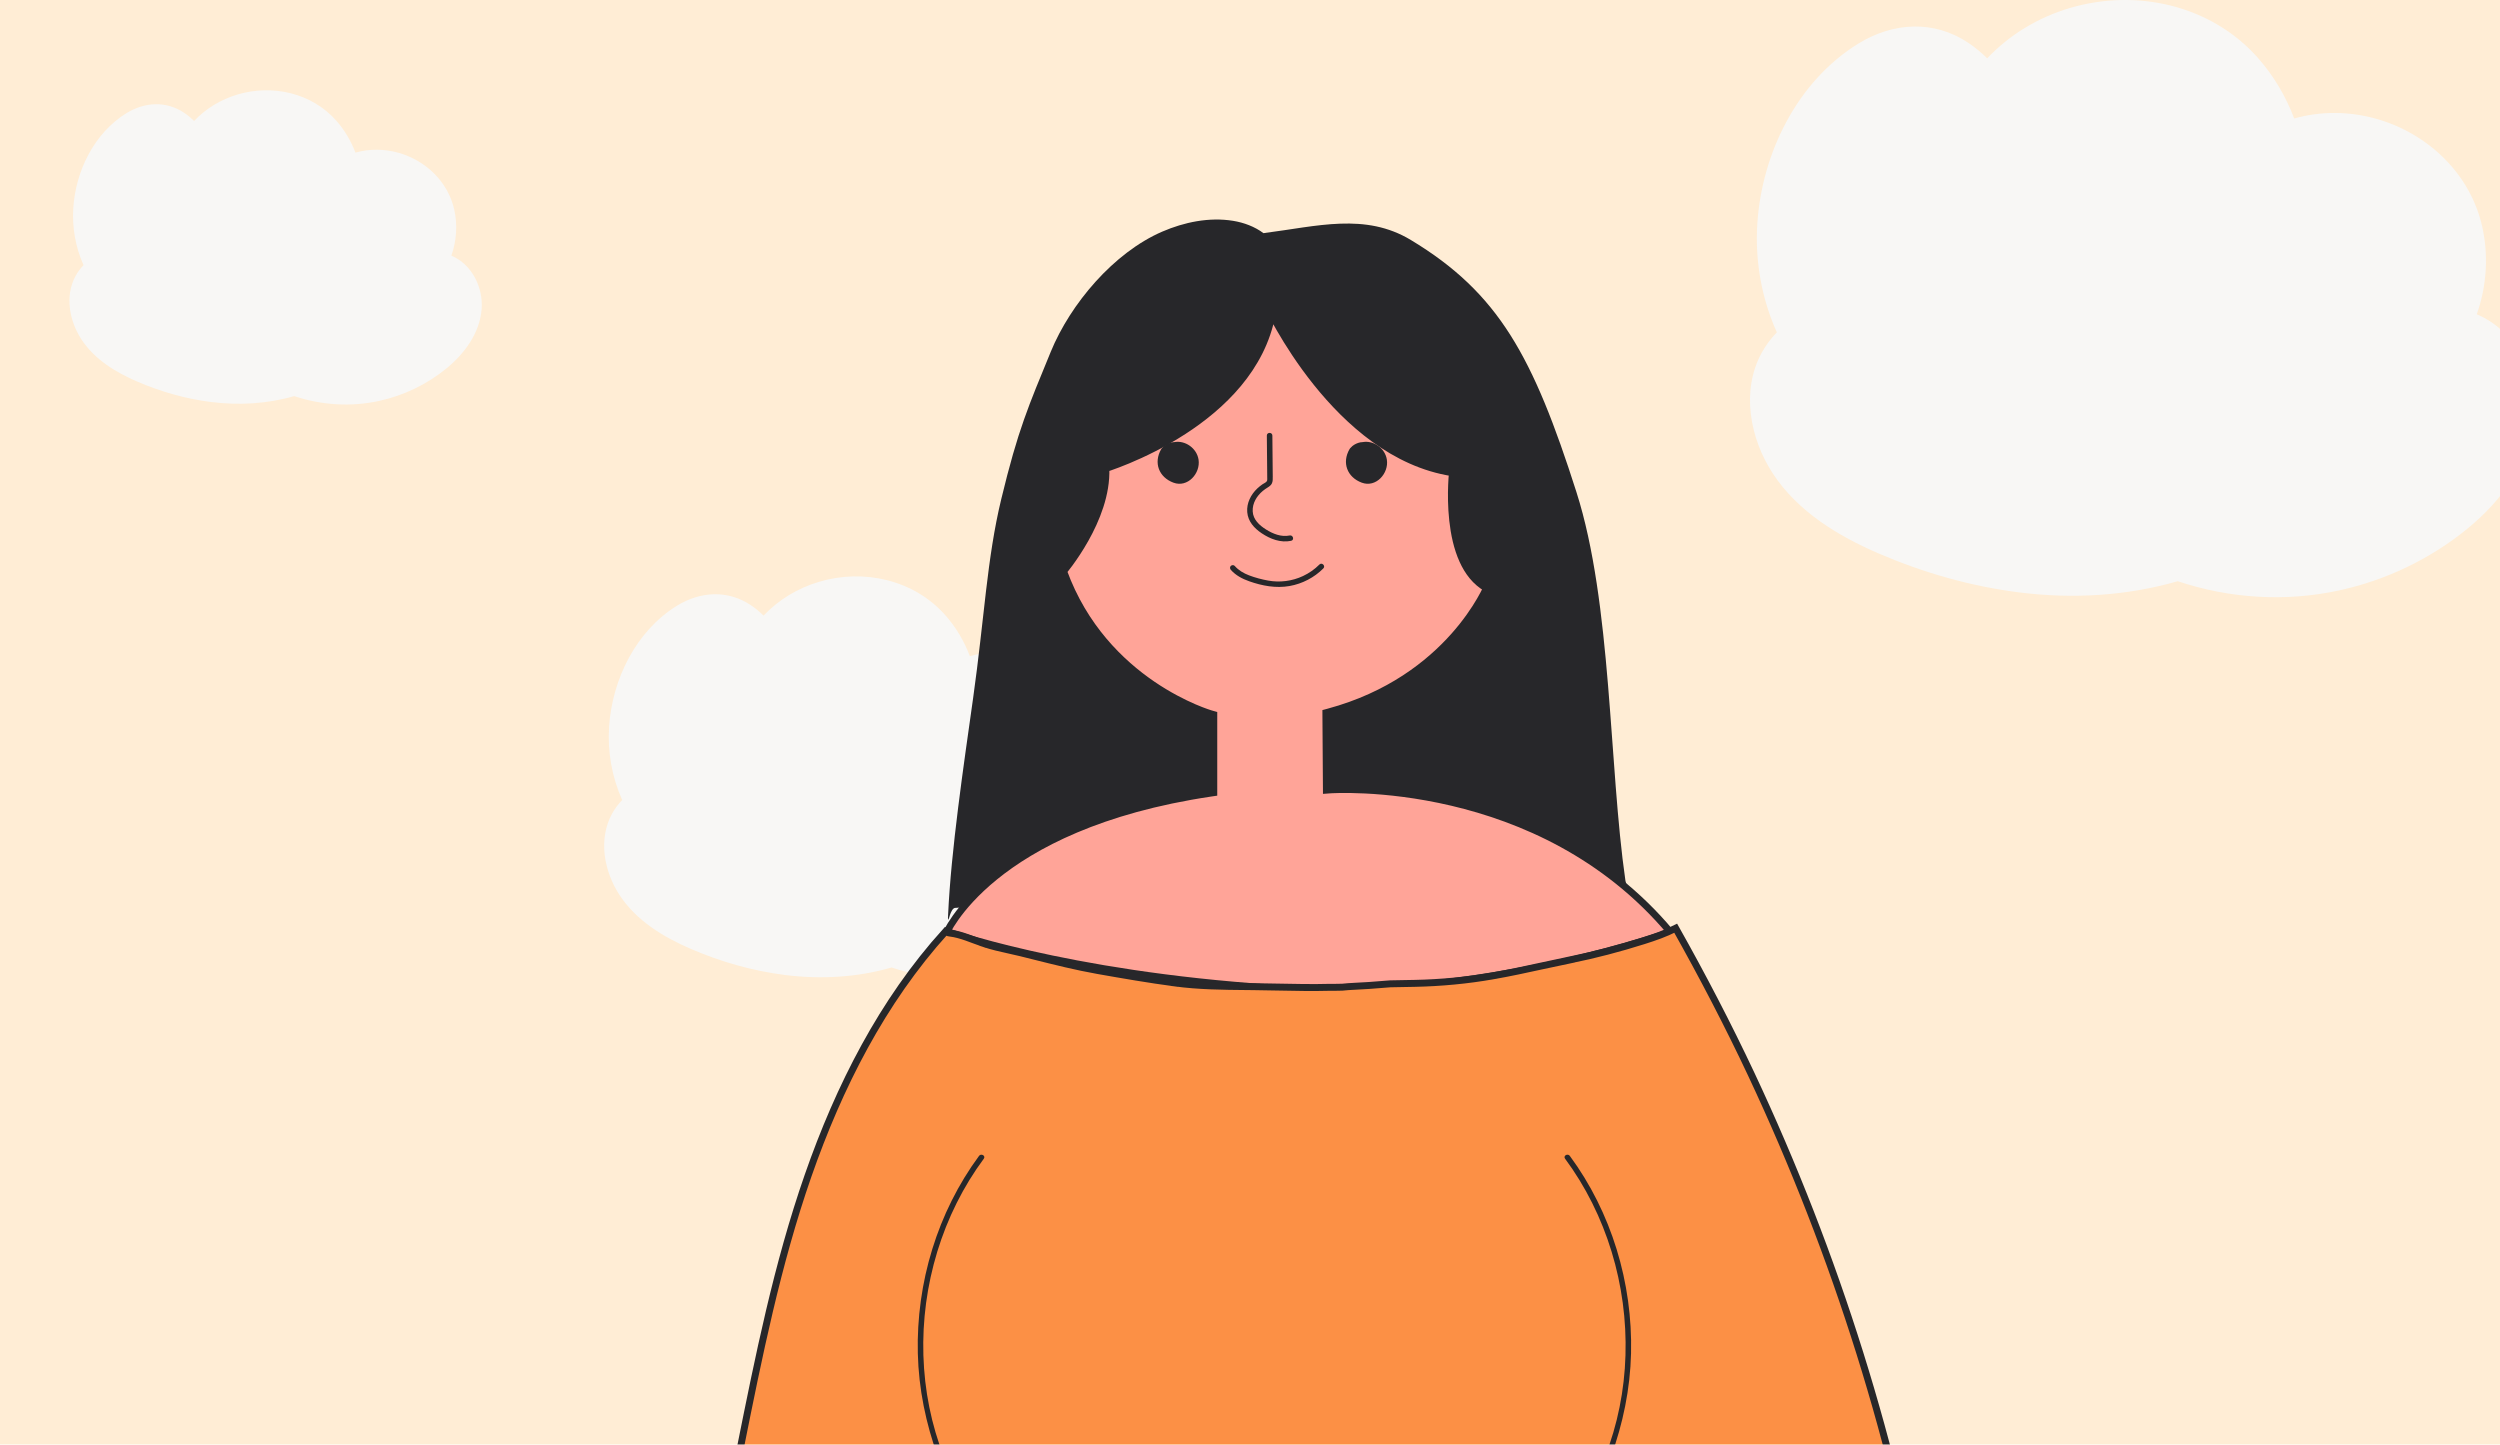
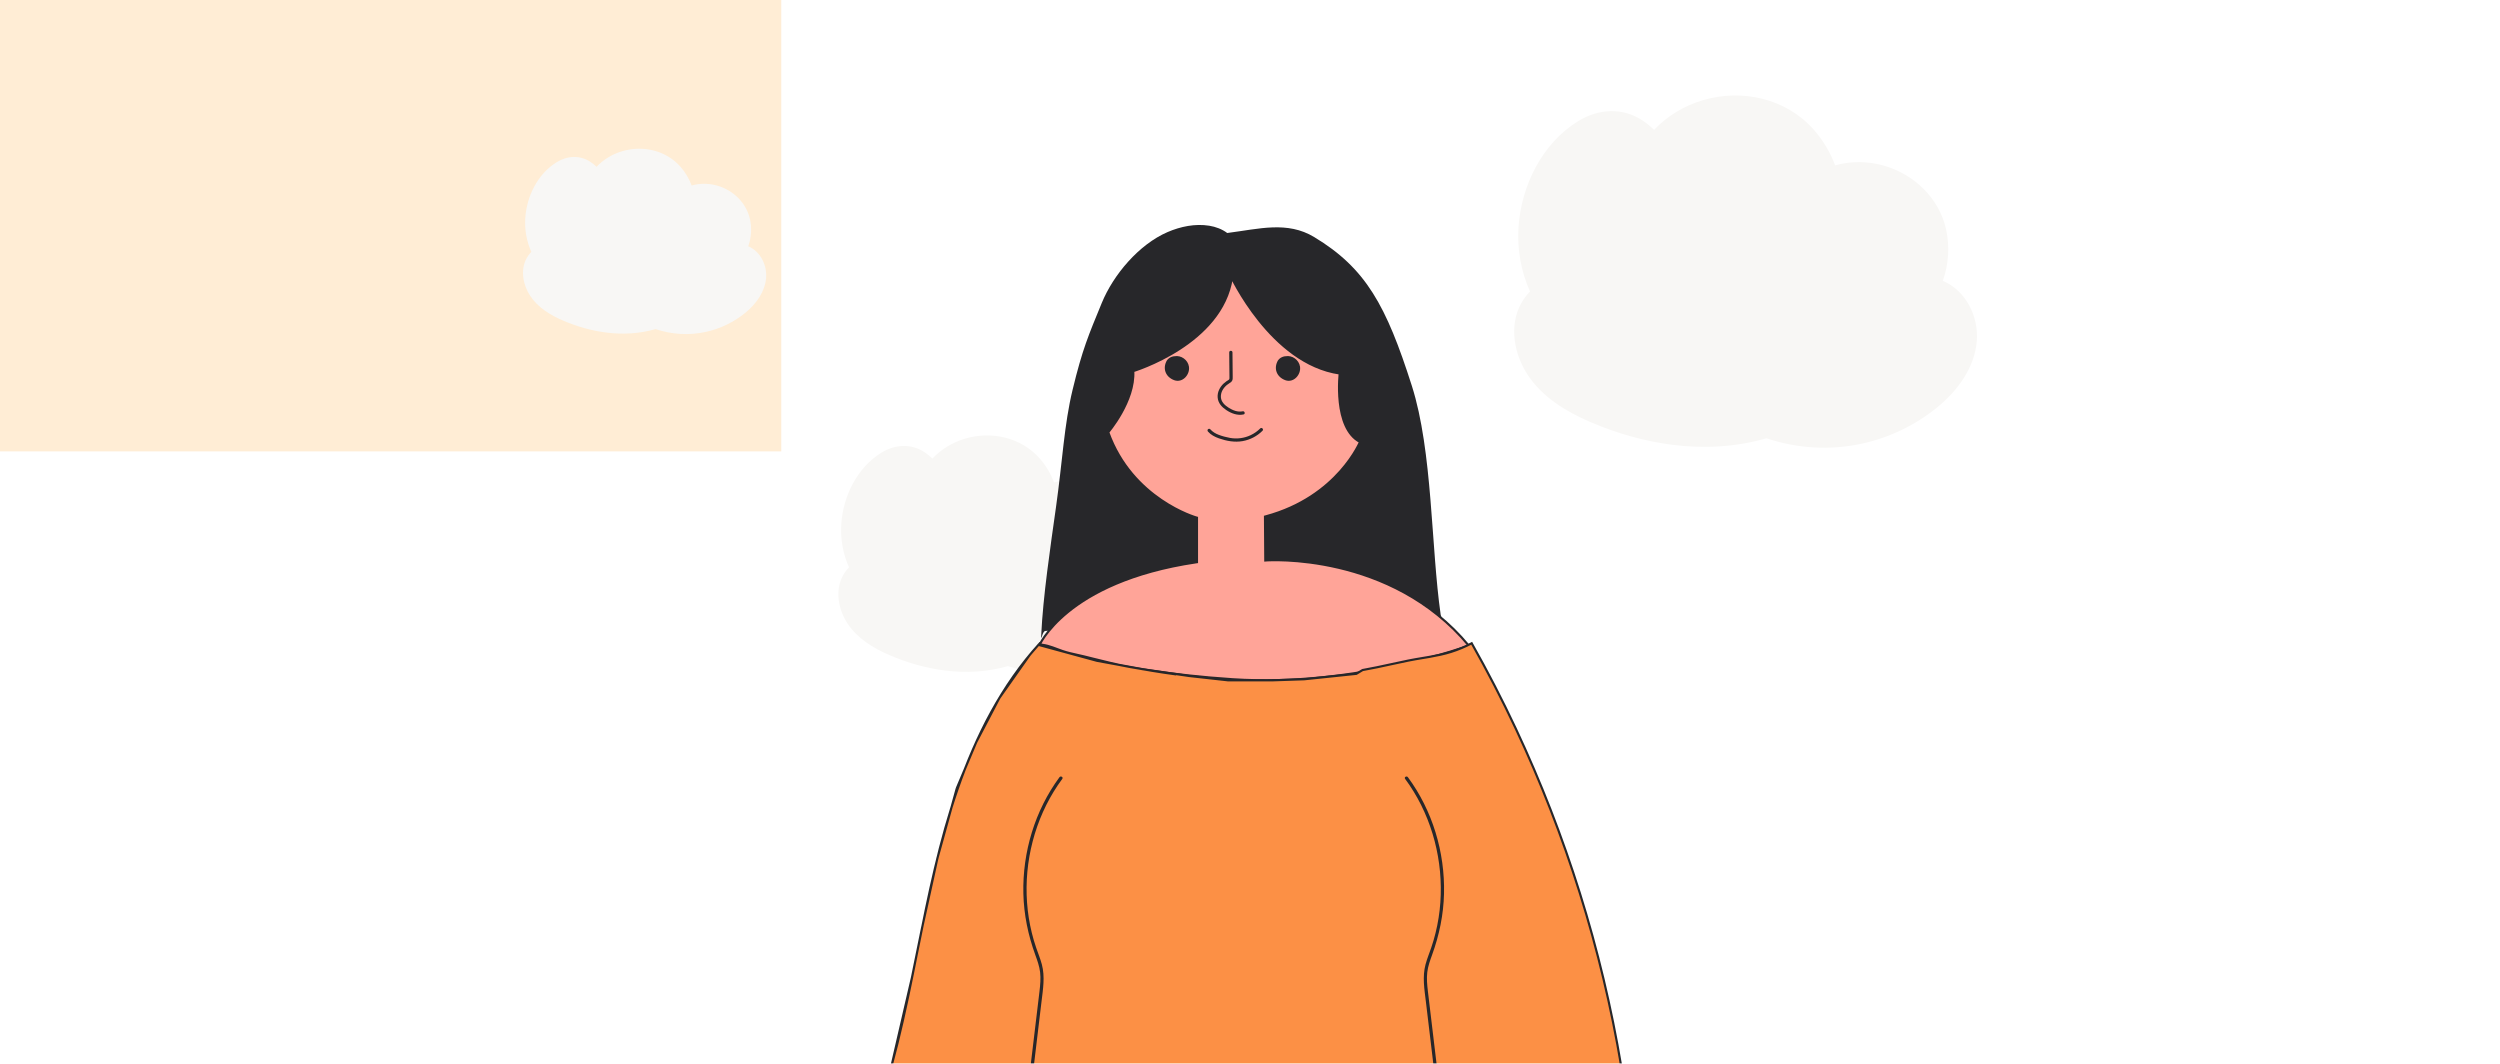
- <svg xmlns="http://www.w3.org/2000/svg" width="360" height="208" viewBox="0 0 360 208" fill="none">
+ <svg xmlns="http://www.w3.org/2000/svg" width="1152" height="490" viewBox="0 0 1152 490" fill="none">
  <rect width="360" height="208" fill="#FFEDD5" />
-   <mask id="mask0_18_74" style="mask-type:alpha" maskUnits="userSpaceOnUse" x="0" y="0" width="360" height="208">
-     <path d="M0 20C0 8.954 8.954 0 20 0H340C351.046 0 360 8.954 360 20V208H0V20Z" fill="#FFEDD5" />
+   <mask id="mask0_427_2" style="mask-type:alpha" maskUnits="userSpaceOnUse" x="0" y="0" width="1152" height="490">
+     <path d="M0 8C0 3.582 3.582 0 8 0H1144C1148.42 0 1152 3.582 1152 8V482C1152 486.418 1148.42 490 1144 490H8C3.582 490 0 486.418 0 482V8Z" fill="#FFEDD5" />
  </mask>
-   <g mask="url(#mask0_18_74)">
-     <path d="M157.322 113.451C158.282 110.75 158.483 107.771 157.852 104.958C156.705 99.855 152.638 95.964 147.673 94.533C145.07 93.781 142.264 93.735 139.658 94.481C138.845 92.322 137.649 90.305 136.122 88.583C131.598 83.479 124.368 81.862 117.926 83.784C114.87 84.695 112.124 86.357 109.951 88.65C109.403 88.107 108.805 87.607 108.145 87.162C104.805 84.912 100.848 85.151 97.488 87.221C91.576 90.864 88.16 97.836 87.71 104.623C87.47 108.25 88.111 111.892 89.597 115.202C89.024 115.792 88.528 116.458 88.133 117.178C86.109 120.872 86.996 125.503 89.219 128.894C91.627 132.568 95.513 134.932 99.469 136.637C103.8 138.504 108.35 139.805 113.033 140.398C118.165 141.048 123.413 140.757 128.392 139.317C133.382 140.989 138.792 141.349 144.04 140.202C148.567 139.214 152.857 137.147 156.44 134.21C159.733 131.51 162.528 127.751 162.897 123.388C163.237 119.341 161.124 115.051 157.322 113.451Z" fill="#F8F7F5" />
-     <path d="M64.995 36.814C65.746 34.701 65.904 32.372 65.409 30.173C64.512 26.182 61.331 23.138 57.45 22.019C55.413 21.432 53.219 21.396 51.18 21.979C50.545 20.291 49.61 18.713 48.415 17.365C44.878 13.375 39.225 12.11 34.186 13.613C31.796 14.327 29.65 15.626 27.949 17.418C27.521 16.993 27.053 16.603 26.536 16.255C23.924 14.494 20.83 14.681 18.203 16.299C13.58 19.148 10.908 24.6 10.557 29.908C10.368 32.744 10.87 35.592 12.031 38.181C11.584 38.642 11.196 39.164 10.887 39.727C9.304 42.616 9.996 46.237 11.736 48.889C13.619 51.762 16.657 53.61 19.75 54.943C23.137 56.403 26.695 57.421 30.356 57.885C34.369 58.392 38.475 58.165 42.366 57.039C46.269 58.346 50.5 58.628 54.602 57.731C58.142 56.958 61.497 55.343 64.3 53.046C66.876 50.934 69.061 47.993 69.349 44.583C69.62 41.419 67.968 38.066 64.995 36.814Z" fill="#F8F7F5" />
-     <path d="M356.652 45.258C358.08 41.243 358.38 36.818 357.44 32.636C355.733 25.053 349.68 19.27 342.293 17.139C338.418 16.022 334.245 15.957 330.365 17.064C329.158 13.854 327.376 10.86 325.102 8.296C318.369 0.713 307.613 -1.692 298.024 1.165C293.476 2.52 289.39 4.988 286.157 8.397C285.341 7.592 284.45 6.847 283.468 6.187C278.498 2.841 272.611 3.197 267.61 6.273C258.812 11.689 253.727 22.049 253.059 32.135C252.702 37.525 253.654 42.938 255.865 47.857C255.014 48.735 254.275 49.723 253.687 50.795C250.674 56.285 251.994 63.166 255.302 68.207C258.887 73.667 264.67 77.179 270.555 79.712C277.002 82.486 283.77 84.42 290.74 85.303C298.378 86.267 306.189 85.834 313.595 83.694C321.02 86.181 329.073 86.715 336.882 85.01C343.62 83.542 350.004 80.471 355.337 76.106C360.239 72.096 364.396 66.507 364.947 60.022C365.453 54.01 362.31 47.637 356.652 45.258Z" fill="#F8F7F5" />
-     <path d="M234.054 126.766C231.675 110.249 232.111 86.848 227.011 70.874C220.774 51.337 215.833 42.196 203.161 34.558C196.588 30.597 189.696 32.583 182.018 33.563C181.992 33.566 181.967 33.571 181.941 33.577C180.684 32.632 179.112 32.049 177.561 31.798C174.121 31.242 170.524 31.988 167.359 33.357C160.365 36.38 154.136 43.761 151.307 50.662C148.101 58.479 146.601 61.841 144.179 71.88C142.115 80.438 141.747 89.014 140.133 100.501C138.753 110.316 136.95 122.436 136.526 131.746C136.513 132.021 136.474 132.238 136.572 132.421C136.522 132.935 136.87 130.778 137.531 130.737C149.832 129.961 162.132 129.186 174.433 128.41C186.735 127.635 199.035 126.858 211.336 126.083C218.305 125.644 227.116 128.844 234.085 128.405C234.759 128.362 234.145 127.402 234.054 126.766Z" fill="#27272A" />
-     <path d="M174.358 114.206L174.784 114.143V113.712V103.285V102.907L174.421 102.804L174.42 102.804L174.42 102.804L174.419 102.803L174.412 102.801L174.382 102.792C174.354 102.784 174.311 102.771 174.255 102.754C174.143 102.718 173.976 102.664 173.759 102.589C173.326 102.438 172.698 102.203 171.924 101.869C170.376 101.201 168.247 100.137 165.936 98.561C161.364 95.441 156.088 90.32 153.154 82.273C153.186 82.234 153.222 82.189 153.262 82.139C153.447 81.908 153.71 81.571 154.024 81.144C154.65 80.29 155.479 79.075 156.291 77.627C157.851 74.846 159.388 71.139 159.24 67.459C159.398 67.407 159.604 67.339 159.851 67.252C160.475 67.034 161.368 66.704 162.443 66.255C164.591 65.358 167.478 63.985 170.422 62.08C175.924 58.521 181.714 53.047 183.165 45.283C183.453 45.835 183.827 46.526 184.283 47.319C185.488 49.412 187.271 52.228 189.587 55.115C194.119 60.766 200.756 66.772 209.15 68.069C209.147 68.108 209.143 68.149 209.139 68.192C209.105 68.578 209.065 69.131 209.037 69.805C208.983 71.15 208.98 72.982 209.191 74.918C209.401 76.852 209.826 78.913 210.64 80.706C211.388 82.354 212.478 83.803 214.057 84.695C214.035 84.743 214.01 84.796 213.983 84.852C213.803 85.226 213.525 85.77 213.135 86.44C212.356 87.78 211.132 89.621 209.359 91.612C205.815 95.59 200.077 100.166 191.3 102.535L190.928 102.635L190.93 103.021L191 113.247L191.004 113.781L191.536 113.742L191.537 113.742L191.54 113.742L191.555 113.741L191.618 113.737C191.675 113.733 191.76 113.729 191.872 113.723C192.097 113.713 192.432 113.701 192.865 113.693C193.732 113.678 194.994 113.682 196.57 113.76C199.724 113.916 204.128 114.366 209.128 115.544C218.971 117.863 231.092 122.993 240.528 134.219C240.364 134.276 240.172 134.342 239.951 134.417C239.132 134.693 237.928 135.087 236.389 135.554C233.309 136.487 228.887 137.712 223.523 138.875C212.793 141.202 198.312 143.28 183.282 142.296C168.215 141.311 156.349 139.224 148.253 137.384C144.205 136.465 141.099 135.607 139.008 134.98C137.963 134.667 137.171 134.411 136.642 134.234C136.541 134.201 136.451 134.17 136.369 134.142C136.396 134.09 136.426 134.034 136.459 133.973C136.689 133.545 137.057 132.922 137.6 132.155C138.685 130.622 140.468 128.515 143.249 126.255C148.807 121.737 158.373 116.59 174.358 114.206Z" fill="#FFA498" stroke="#27272A" />
-     <path d="M172.592 66.189C172.339 64.539 170.665 63.368 169.087 63.665C168.884 63.67 168.676 63.703 168.458 63.778C168.046 63.922 167.675 64.136 167.401 64.454C167.328 64.513 167.263 64.588 167.208 64.686C166.089 66.633 166.868 68.719 168.978 69.505C171.024 70.266 172.895 68.16 172.592 66.189Z" fill="#27272A" />
-     <path d="M199.709 66.189C199.456 64.539 197.782 63.368 196.205 63.665C196.002 63.67 195.794 63.703 195.577 63.778C195.164 63.922 194.794 64.136 194.519 64.454C194.446 64.513 194.381 64.588 194.327 64.686C193.207 66.633 193.987 68.719 196.098 69.505C198.143 70.266 200.013 68.16 199.709 66.189Z" fill="#27272A" />
-     <path d="M185.709 77.108C184.515 77.362 183.308 76.875 182.31 76.247C181.363 75.652 180.449 74.831 180.39 73.636C180.333 72.463 180.965 71.433 181.837 70.698C182.052 70.517 182.285 70.361 182.523 70.212C182.767 70.061 183.016 69.89 183.146 69.625C183.298 69.314 183.278 68.973 183.276 68.637C183.273 68.281 183.269 67.927 183.266 67.572C183.25 65.955 183.237 64.339 183.221 62.722C183.217 62.21 182.421 62.209 182.425 62.722C182.439 64.22 182.453 65.718 182.467 67.218C182.47 67.599 182.474 67.98 182.477 68.361C182.478 68.542 182.481 68.725 182.483 68.907C182.483 69.038 182.495 69.192 182.416 69.305C182.282 69.493 181.995 69.603 181.808 69.731C181.546 69.911 181.295 70.11 181.062 70.328C180.133 71.199 179.496 72.442 179.602 73.741C179.712 75.094 180.602 76.064 181.685 76.792C182.922 77.621 184.42 78.195 185.921 77.877C186.421 77.769 186.209 77.002 185.709 77.108Z" fill="#27272A" />
-     <path d="M190.56 81.853C189.252 83.169 187.528 84.064 185.701 84.387C183.741 84.734 181.753 84.364 179.893 83.706C178.901 83.356 177.941 82.858 177.237 82.056C177.095 81.894 177.078 81.651 177.237 81.494C177.382 81.349 177.658 81.331 177.8 81.494C178.353 82.127 179.085 82.552 179.864 82.85C180.748 83.189 181.687 83.433 182.617 83.603C184.309 83.912 186.084 83.681 187.641 82.945C188.516 82.532 189.314 81.978 189.995 81.29C190.358 80.928 190.921 81.49 190.56 81.853Z" fill="#27272A" />
-     <path d="M207.984 62.181C205.858 61.465 203.826 60.497 201.912 59.328C199.993 58.156 198.198 56.789 196.541 55.269C194.838 53.708 193.277 51.993 191.866 50.164C190.403 48.267 189.094 46.249 187.919 44.163C186.733 42.055 185.681 39.873 184.74 37.644C184.626 37.375 184.514 37.103 184.404 36.833C184.323 36.633 184.139 36.493 183.915 36.554C183.727 36.607 183.555 36.844 183.637 37.043C184.568 39.326 185.601 41.566 186.775 43.735C187.94 45.888 189.243 47.97 190.704 49.935C192.123 51.845 193.682 53.648 195.403 55.292C197.069 56.883 198.882 58.329 200.818 59.579C202.75 60.825 204.813 61.869 206.97 62.663C207.235 62.761 207.503 62.856 207.772 62.945C208.258 63.111 208.467 62.344 207.984 62.181Z" fill="#27272A" />
-     <path d="M218.058 101.858C217.882 97.412 217.629 92.969 217.3 88.531C216.974 84.148 216.611 79.759 216.083 75.395C215.586 71.286 214.812 67.205 213.151 63.394C211.662 59.983 209.539 56.844 206.935 54.188C206.613 53.859 206.281 53.537 205.944 53.223C205.569 52.875 205.006 53.435 205.382 53.785C208.084 56.306 210.307 59.311 211.927 62.633C213.703 66.274 214.596 70.233 215.14 74.228C215.722 78.525 216.066 82.866 216.404 87.189C216.745 91.564 217.011 95.945 217.201 100.329C217.392 104.735 217.508 109.142 217.548 113.551C217.552 114.103 217.556 114.653 217.559 115.204C217.562 115.715 218.356 115.717 218.355 115.204C218.33 110.753 218.232 106.304 218.058 101.858Z" fill="#27272A" />
-     <path d="M198.977 47.07C197.427 45.519 195.705 44.143 193.852 42.974C193.417 42.699 193.019 43.388 193.451 43.661C195.249 44.797 196.912 46.129 198.416 47.633C198.777 47.994 199.34 47.432 198.977 47.07Z" fill="#27272A" />
-     <path d="M220.927 105.616C220.741 102.431 220.637 99.242 220.616 96.053C220.603 94.255 220.617 92.456 220.658 90.658C220.669 90.147 219.873 90.147 219.862 90.658C219.791 93.86 219.802 97.064 219.895 100.265C219.989 103.454 220.164 106.639 220.421 109.818C220.566 111.611 220.737 113.4 220.934 115.188C220.957 115.402 221.1 115.586 221.331 115.586C221.528 115.586 221.752 115.403 221.728 115.188C221.381 112.006 221.112 108.813 220.927 105.616Z" fill="#27272A" />
-     <path d="M157.927 62.181C160.052 61.465 162.084 60.497 163.999 59.328C165.918 58.156 167.712 56.789 169.371 55.269C171.074 53.708 172.635 51.993 174.045 50.164C175.509 48.267 176.818 46.249 177.992 44.163C179.179 42.055 180.231 39.873 181.172 37.644C181.286 37.375 181.397 37.103 181.508 36.833C181.588 36.633 181.772 36.493 181.997 36.554C182.185 36.607 182.356 36.844 182.274 37.043C181.343 39.326 180.31 41.566 179.137 43.735C177.972 45.888 176.668 47.97 175.208 49.935C173.789 51.845 172.229 53.648 170.508 55.292C168.842 56.883 167.031 58.329 165.093 59.579C163.162 60.825 161.099 61.869 158.941 62.663C158.675 62.761 158.407 62.856 158.138 62.945C157.652 63.111 157.443 62.344 157.927 62.181Z" fill="#27272A" />
-     <path d="M147.854 101.858C148.028 97.412 148.281 92.969 148.612 88.531C148.938 84.148 149.3 79.759 149.83 75.395C150.328 71.286 151.1 67.205 152.762 63.394C154.251 59.983 156.374 56.844 158.979 54.188C159.301 53.859 159.632 53.537 159.97 53.223C160.344 52.875 160.908 53.435 160.531 53.785C157.83 56.306 155.606 59.311 153.986 62.633C152.21 66.274 151.316 70.233 150.774 74.228C150.19 78.525 149.845 82.866 149.509 87.189C149.168 91.564 148.903 95.945 148.712 100.329C148.52 104.735 148.404 109.142 148.365 113.551C148.361 114.103 148.357 114.653 148.354 115.204C148.351 115.715 147.557 115.717 147.558 115.204C147.582 110.753 147.678 106.304 147.854 101.858Z" fill="#27272A" />
-     <path d="M166.933 47.07C168.483 45.519 170.206 44.143 172.06 42.974C172.493 42.699 172.893 43.388 172.461 43.661C170.663 44.797 169 46.129 167.497 47.633C167.133 47.994 166.571 47.432 166.933 47.07Z" fill="#27272A" />
-     <path d="M144.986 105.616C145.171 102.431 145.274 99.242 145.295 96.053C145.308 94.255 145.294 92.456 145.253 90.658C145.242 90.147 146.038 90.147 146.048 90.658C146.119 93.86 146.108 97.064 146.014 100.265C145.921 103.454 145.745 106.639 145.489 109.818C145.344 111.611 145.173 113.4 144.976 115.188C144.952 115.402 144.81 115.586 144.579 115.586C144.382 115.586 144.158 115.403 144.182 115.188C144.53 112.006 144.799 108.813 144.986 105.616Z" fill="#27272A" />
-     <path d="M226.198 138.202L226.099 137.711L226.198 138.202C229.692 137.492 233.244 136.555 236.651 135.477C238.319 134.949 239.766 134.449 241.303 133.667C245.109 140.424 248.885 147.674 252.174 154.674C258.284 167.683 263.517 181.107 267.811 194.824C272.139 208.645 275.509 222.763 277.895 237.049L277.896 237.051L277.897 237.056L277.899 237.075C277.9 237.082 277.902 237.09 277.903 237.099C272.907 242.366 267.426 247.418 261.367 251.283C258.244 253.273 254.927 254.826 251.579 256.393C250.072 257.099 248.558 257.808 247.053 258.561C244.936 259.313 242.829 260.096 240.729 260.91C229.223 263.666 217.547 265.717 205.768 266.774C192.402 267.974 178.905 267.883 165.604 266.094L165.537 266.589L165.604 266.094C153.588 264.478 141.749 261.486 130.506 256.949L130.319 257.413L130.506 256.949C120.135 252.765 110.333 247.293 101.466 240.494C101.189 240.217 100.907 239.94 100.619 239.67C100.462 239.499 100.304 239.329 100.147 239.16C100.148 238.512 100.149 237.863 100.152 237.216C102.198 229.755 103.838 222.192 105.378 214.625C105.783 212.636 106.183 210.645 106.582 208.654C109.246 195.365 111.909 182.085 116.36 169.302L116.36 169.302C120.818 156.498 127.048 144.193 136.159 134.129C136.328 134.247 136.533 134.33 136.773 134.358C137.587 134.455 138.386 134.686 139.198 134.969C139.574 135.101 139.948 135.241 140.327 135.384L140.419 135.418C140.828 135.572 141.243 135.727 141.661 135.869L141.821 135.396L141.661 135.869C142.859 136.275 144.119 136.553 145.345 136.825C145.912 136.95 146.471 137.074 147.013 137.207C147.661 137.368 148.309 137.53 148.957 137.693C151.971 138.449 154.996 139.208 158.083 139.755L158.083 139.755C161.763 140.406 165.476 141.047 169.191 141.545L169.257 141.05L169.191 141.545C172.634 142.006 176.107 142.038 179.537 142.069C179.835 142.072 180.133 142.075 180.43 142.078C181.585 142.09 182.744 142.114 183.906 142.137C186.458 142.189 189.023 142.241 191.584 142.173H191.586H191.588H191.591H191.594H191.597H191.599H191.602H191.605H191.608H191.61H191.613H191.616H191.618H191.621H191.623H191.626H191.629H191.631H191.634H191.636H191.639H191.641H191.644H191.646H191.649H191.651H191.654H191.656H191.658H191.661H191.663H191.666H191.668H191.67H191.673H191.675H191.677H191.679H191.682H191.684H191.686H191.688H191.691H191.693H191.695H191.697H191.699H191.702H191.704H191.706H191.708H191.71H191.712H191.714H191.716H191.718H191.721H191.723H191.725H191.727H191.729H191.731H191.733H191.735H191.736H191.738H191.74H191.742H191.744H191.746H191.748H191.75H191.752H191.754H191.755H191.757H191.759H191.761H191.763H191.764H191.766H191.768H191.77H191.771H191.773H191.775H191.777H191.778H191.78H191.782H191.783H191.785H191.787H191.788H191.79H191.792H191.793H191.795H191.796H191.798H191.8H191.801H191.803H191.804H191.806H191.807H191.809H191.81H191.812H191.813H191.815H191.816H191.818H191.819H191.821H191.822H191.824H191.825H191.826H191.828H191.829H191.831H191.832H191.833H191.835H191.836H191.837H191.839H191.84H191.841H191.843H191.844H191.845H191.847H191.848H191.849H191.851H191.852H191.853H191.854H191.856H191.857H191.858H191.859H191.861H191.862H191.863H191.864H191.865H191.867H191.868H191.869H191.87H191.871H191.872H191.873H191.875H191.876H191.877H191.878H191.879H191.88H191.881H191.882H191.884H191.885H191.886H191.887H191.888H191.889H191.89H191.891H191.892H191.893H191.894H191.895H191.896H191.897H191.898H191.899H191.9H191.901H191.902H191.903H191.904H191.905H191.906H191.907H191.908H191.909H191.91H191.911H191.912H191.913H191.914H191.915H191.916H191.917H191.918H191.919H191.92H191.921H191.922H191.922H191.923H191.924H191.925H191.926H191.927H191.928H191.929H191.93H191.931H191.932H191.932H191.933H191.934H191.935H191.936H191.937H191.938H191.939H191.939H191.94H191.941H191.942H191.943H191.944H191.945H191.945H191.946H191.947H191.948H191.949H191.95H191.951H191.951H191.952H191.953H191.954H191.955H191.956H191.956H191.957H191.958H191.959H191.96H191.961H191.961H191.962H191.963H191.964H191.965H191.966H191.966H191.967H191.968H191.969H191.97H191.971H191.971H191.972H191.973H191.974H191.975H191.975H191.976H191.977H191.978H191.979H191.98H191.98H191.981H191.982H191.983H191.984H191.985H191.985H191.986H191.987H191.988H191.989H191.99H191.991H191.991H191.992H191.993H191.994H191.995H191.996H191.996H191.997H191.998H191.999H192H192.001H192.002H192.003H192.003H192.004H192.005H192.006H192.007H192.008H192.009H192.01H192.01H192.011H192.012H192.013H192.014H192.015H192.016H192.017H192.018H192.019H192.02H192.021H192.021H192.022H192.023H192.024H192.025H192.026H192.027H192.028H192.029H192.03H192.031H192.032H192.033H192.034H192.035H192.036H192.037H192.038H192.039H192.04H192.041H192.042H192.043H192.044H192.045H192.046H192.047H192.048H192.049H192.05H192.051H192.052H192.053H192.055H192.056H192.057H192.058H192.059H192.06H192.061H192.062H192.063H192.064H192.066H192.067H192.068H192.069H192.07H192.071H192.073H192.074H192.075H192.076H192.077H192.079H192.08H192.081H192.082H192.083H192.085H192.086H192.087H192.088H192.09H192.091H192.092H192.094H192.095H192.096H192.098H192.099H192.1H192.102H192.103H192.104H192.106H192.107H192.108H192.11H192.111H192.113H192.114H192.115H192.117H192.118H192.12H192.121H192.123H192.124H192.126H192.127H192.128H192.13H192.132H192.133H192.135H192.136H192.138H192.139H192.141H192.142H192.144H192.146H192.147H192.149H192.15H192.152H192.154H192.155H192.157H192.159H192.16H192.162H192.164H192.165H192.167H192.169H192.171H192.172H192.174H192.176H192.178H192.18H192.181H192.183H192.185H192.187H192.189H192.191H192.193H192.194H192.196H192.198H192.2H192.202H192.204H192.206H192.208H192.21H192.212H192.214H192.216H192.218H192.22H192.222H192.224H192.226H192.228H192.23H192.233H192.235H192.237H192.239H192.241H192.243H192.245H192.248H192.25H192.252H192.254H192.257H192.259H192.261H192.263H192.266H192.268H192.27H192.273H192.275H192.277H192.28H192.282H192.285H192.287H192.29H192.292H192.294H192.297H192.299H192.302H192.304H192.307H192.31H192.312H192.315H192.317H192.32H192.323H192.325H192.328H192.331H192.333C193.061 142.173 193.532 142.16 194.164 142.076C196.182 141.983 198.199 141.847 200.211 141.67C200.856 141.655 201.493 141.645 202.132 141.634C202.662 141.625 203.194 141.617 203.732 141.605C207.523 141.525 211.285 141.172 215.025 140.516L214.939 140.024L215.026 140.516C217.382 140.103 219.732 139.591 222.07 139.081C223.45 138.78 224.827 138.48 226.198 138.202Z" fill="#FC9045" stroke="#27272A" />
-     <path d="M140.984 166.445C137.993 170.502 135.727 175.074 134.243 179.889C132.751 184.726 132.046 189.813 132.166 194.872C132.289 200.01 133.323 204.994 135.073 209.815C135.572 211.189 136.077 212.59 136.252 214.05C136.439 215.603 136.284 217.174 136.103 218.719C135.735 221.867 135.351 225.012 134.974 228.158C134.222 234.459 133.468 240.759 132.715 247.059C132.62 247.853 132.525 248.648 132.431 249.442C132.371 249.949 133.165 249.945 133.225 249.442C133.975 243.169 134.725 236.897 135.475 230.624C135.848 227.5 136.222 224.378 136.595 221.256C136.959 218.215 137.486 215.16 136.676 212.145C136.303 210.757 135.755 209.427 135.291 208.07C134.885 206.885 134.534 205.685 134.233 204.47C133.632 202.032 133.242 199.547 133.064 197.044C132.705 192.018 133.179 186.94 134.452 182.065C135.723 177.191 137.79 172.53 140.608 168.353C140.952 167.843 141.308 167.341 141.673 166.847C141.975 166.435 141.284 166.037 140.984 166.445Z" fill="#27272A" />
-     <path d="M236.241 260.033C235.749 257.174 235.296 254.309 234.88 251.438C234.787 250.797 234.698 250.155 234.609 249.513C234.61 249.491 234.61 249.467 234.607 249.442C234.512 248.647 234.418 247.853 234.321 247.059C233.569 240.759 232.815 234.458 232.062 228.158C231.686 225.012 231.303 221.866 230.935 218.719C230.753 217.174 230.599 215.604 230.785 214.05C230.961 212.591 231.466 211.189 231.965 209.815C233.715 204.994 234.749 200.01 234.871 194.872C234.99 189.813 234.285 184.724 232.794 179.889C231.31 175.074 229.045 170.502 226.052 166.445C225.751 166.037 225.061 166.434 225.365 166.846C225.73 167.341 226.087 167.843 226.43 168.353C229.248 172.53 231.314 177.191 232.586 182.065C233.857 186.94 234.331 192.018 233.974 197.044C233.796 199.547 233.406 202.033 232.805 204.47C232.505 205.685 232.153 206.885 231.747 208.07C231.283 209.427 230.735 210.758 230.362 212.145C229.552 215.161 230.079 218.215 230.443 221.256C230.816 224.378 231.19 227.5 231.563 230.623C232.298 236.775 233.034 242.927 233.77 249.078C233.765 249.124 233.765 249.173 233.772 249.22C234.167 252.094 234.599 254.964 235.068 257.825C235.201 258.632 235.336 259.438 235.475 260.244C235.512 260.455 235.772 260.574 235.965 260.521C236.188 260.462 236.277 260.246 236.241 260.033Z" fill="#27272A" />
+   <g mask="url(#mask0_427_2)">
+     <path d="M519.045 258.12C520.857 253.022 521.236 247.398 520.044 242.09C517.88 232.459 510.204 225.115 500.834 222.414C495.92 220.996 490.625 220.909 485.706 222.316C484.173 218.242 481.916 214.435 479.033 211.184C470.494 201.551 456.85 198.5 444.692 202.128C438.923 203.848 433.741 206.983 429.64 211.31C428.607 210.287 427.478 209.343 426.231 208.504C419.929 204.256 412.461 204.708 406.119 208.614C394.96 215.49 388.513 228.648 387.663 241.458C387.211 248.303 388.421 255.176 391.225 261.424C390.144 262.536 389.207 263.794 388.463 265.154C384.644 272.124 386.316 280.865 390.512 287.265C395.058 294.199 402.391 298.661 409.857 301.878C418.032 305.402 426.618 307.857 435.456 308.977C445.142 310.203 455.048 309.653 464.444 306.936C473.861 310.093 484.073 310.771 493.976 308.606C502.52 306.741 510.617 302.84 517.38 297.298C523.596 292.203 528.87 285.108 529.567 276.872C530.209 269.236 526.221 261.14 519.045 258.12Z" fill="#F8F7F5" />
+     <path d="M344.794 113.48C346.212 109.492 346.509 105.096 345.575 100.945C343.881 93.414 337.878 87.669 330.553 85.557C326.709 84.45 322.569 84.381 318.721 85.481C317.521 82.295 315.756 79.318 313.502 76.774C306.826 69.243 296.157 66.855 286.647 69.693C282.136 71.04 278.085 73.491 274.876 76.874C274.068 76.072 273.185 75.335 272.209 74.678C267.279 71.355 261.44 71.708 256.481 74.762C247.756 80.138 242.713 90.429 242.05 100.446C241.695 105.799 242.642 111.173 244.833 116.06C243.989 116.931 243.258 117.915 242.674 118.977C239.686 124.43 240.993 131.264 244.276 136.27C247.829 141.691 253.564 145.179 259.401 147.694C265.793 150.451 272.509 152.371 279.419 153.247C286.992 154.205 294.741 153.776 302.086 151.65C309.451 154.118 317.437 154.649 325.179 152.958C331.86 151.498 338.191 148.449 343.481 144.114C348.342 140.129 352.467 134.579 353.012 128.142C353.522 122.171 350.405 115.842 344.794 113.48Z" fill="#F8F7F5" />
+     <path d="M895.246 129.416C897.94 121.838 898.507 113.487 896.732 105.595C893.511 91.283 882.087 80.368 868.145 76.347C860.831 74.24 852.955 74.116 845.632 76.206C843.354 70.148 839.991 64.496 835.699 59.658C822.992 45.346 802.691 40.807 784.595 46.198C776.011 48.757 768.299 53.414 762.197 59.848C760.657 58.328 758.976 56.923 757.122 55.676C747.742 49.362 736.632 50.034 727.194 55.84C710.588 66.061 700.991 85.613 699.73 104.649C699.058 114.821 700.854 125.037 705.027 134.321C703.42 135.978 702.027 137.843 700.916 139.866C695.23 150.228 697.722 163.215 703.965 172.729C710.73 183.033 721.645 189.661 732.751 194.442C744.919 199.678 757.693 203.328 770.847 204.994C785.263 206.815 800.006 205.997 813.983 201.958C827.996 206.651 843.194 207.659 857.933 204.442C870.649 201.671 882.697 195.874 892.763 187.637C902.015 180.068 909.86 169.521 910.9 157.281C911.856 145.933 905.922 133.906 895.246 129.416Z" fill="#F8F7F5" />
+     <path d="M663.863 283.249C659.372 252.075 660.196 207.909 650.571 177.761C638.799 140.89 629.474 123.637 605.558 109.222C593.153 101.746 580.145 105.494 565.654 107.344C565.604 107.349 565.557 107.359 565.509 107.37C563.137 105.587 560.169 104.487 557.242 104.014C550.75 102.964 543.96 104.371 537.987 106.954C524.787 112.66 513.031 126.591 507.691 139.614C501.641 154.369 498.811 160.713 494.239 179.661C490.344 195.812 489.649 211.997 486.603 233.677C483.999 252.201 480.595 275.076 479.795 292.647C479.772 293.165 479.698 293.576 479.882 293.92C479.787 294.891 480.445 290.819 481.692 290.743C504.908 289.278 528.122 287.815 551.339 286.35C574.555 284.887 597.769 283.422 620.986 281.96C634.138 281.131 650.768 287.171 663.92 286.342C665.194 286.26 664.034 284.448 663.863 283.249Z" fill="#27272A" />
+     <path d="M551.132 259.105L551.558 259.041V258.61V238.932V238.553L551.194 238.45L551.191 238.449L551.176 238.445L551.115 238.427C551.061 238.411 550.979 238.386 550.871 238.352C550.655 238.284 550.334 238.18 549.921 238.036C549.095 237.748 547.899 237.301 546.428 236.666C543.485 235.396 539.442 233.377 535.052 230.381C526.323 224.426 516.234 214.622 510.675 199.189C510.766 199.08 510.888 198.931 511.036 198.745C511.383 198.313 511.875 197.681 512.462 196.881C513.636 195.281 515.19 193.003 516.713 190.289C519.692 184.978 522.59 177.928 522.206 170.999C522.239 170.989 522.274 170.978 522.311 170.966C522.625 170.864 523.085 170.712 523.671 170.507C524.843 170.098 526.518 169.478 528.538 168.635C532.577 166.949 537.999 164.37 543.528 160.792C554.182 153.9 565.323 143.244 567.604 128.072C567.648 128.16 567.694 128.251 567.742 128.346C568.321 129.486 569.182 131.116 570.315 133.085C572.579 137.021 575.933 142.315 580.286 147.742C588.891 158.471 601.471 169.803 617.344 172.091C617.326 172.265 617.305 172.481 617.283 172.738C617.219 173.46 617.143 174.498 617.092 175.761C616.989 178.286 616.985 181.72 617.379 185.347C617.773 188.97 618.568 192.81 620.077 196.135C621.52 199.314 623.632 202.052 626.698 203.654C626.62 203.83 626.515 204.058 626.382 204.334C626.038 205.051 625.508 206.088 624.766 207.363C623.283 209.914 620.956 213.414 617.587 217.195C610.852 224.756 599.951 233.448 583.288 237.944L582.916 238.044L582.918 238.43L583.05 257.73L583.054 258.264L583.586 258.225L583.55 257.726C583.586 258.225 583.586 258.225 583.587 258.225H583.588L583.595 258.224L583.625 258.222C583.652 258.22 583.693 258.218 583.747 258.215C583.856 258.208 584.018 258.199 584.232 258.189C584.661 258.169 585.296 258.146 586.118 258.132C587.763 258.103 590.156 258.111 593.141 258.259C599.114 258.554 607.454 259.407 616.922 261.637C635.701 266.06 658.887 275.896 676.833 297.521C676.437 297.661 675.867 297.859 675.134 298.107C673.586 298.631 671.309 299.376 668.398 300.258C662.576 302.022 654.218 304.337 644.082 306.535C623.807 310.932 596.433 314.861 568.01 313.001C539.55 311.139 517.13 307.197 501.83 303.721C494.18 301.983 488.309 300.362 484.354 299.176C482.376 298.583 480.877 298.099 479.874 297.763C479.454 297.623 479.121 297.509 478.876 297.423C478.974 297.221 479.107 296.958 479.278 296.64C479.722 295.817 480.426 294.625 481.461 293.163C483.53 290.238 486.923 286.232 492.205 281.939C502.764 273.357 520.894 263.613 551.132 259.105Z" fill="#FFA498" stroke="#27272A" />
+     <path d="M547.865 168.921C547.386 165.806 544.227 163.597 541.25 164.157C540.866 164.165 540.474 164.228 540.063 164.37C539.285 164.641 538.585 165.046 538.067 165.646C537.93 165.756 537.806 165.898 537.704 166.082C535.591 169.757 537.062 173.695 541.044 175.179C544.906 176.615 548.436 172.64 547.865 168.921Z" fill="#27272A" />
+     <path d="M599.043 168.921C598.564 165.806 595.405 163.597 592.43 164.157C592.046 164.165 591.654 164.228 591.244 164.37C590.465 164.641 589.765 165.046 589.247 165.646C589.11 165.756 588.987 165.898 588.884 166.082C586.772 169.757 588.242 173.695 592.228 175.179C596.086 176.615 599.617 172.64 599.043 168.921Z" fill="#27272A" />
+     <path d="M572.621 189.528C570.366 190.006 568.088 189.088 566.205 187.902C564.419 186.779 562.693 185.229 562.583 182.975C562.475 180.76 563.667 178.816 565.313 177.43C565.718 177.088 566.158 176.794 566.607 176.512C567.068 176.228 567.539 175.904 567.783 175.405C568.07 174.818 568.033 174.174 568.028 173.54C568.023 172.869 568.015 172.201 568.009 171.53C567.981 168.479 567.954 165.427 567.925 162.376C567.917 161.411 566.415 161.408 566.423 162.376C566.45 165.204 566.476 168.031 566.502 170.862C566.507 171.58 566.515 172.301 566.521 173.019C566.523 173.361 566.529 173.705 566.531 174.05C566.531 174.297 566.555 174.587 566.405 174.8C566.152 175.155 565.611 175.363 565.258 175.605C564.763 175.944 564.29 176.32 563.851 176.73C562.096 178.374 560.894 180.721 561.094 183.172C561.302 185.727 562.983 187.557 565.027 188.931C567.36 190.496 570.187 191.579 573.021 190.98C573.965 190.774 573.565 189.328 572.621 189.528Z" fill="#27272A" />
+     <path d="M581.775 198.483C579.307 200.966 576.054 202.655 572.605 203.265C568.907 203.92 565.153 203.22 561.644 201.979C559.771 201.319 557.959 200.38 556.63 198.864C556.362 198.559 556.33 198.102 556.63 197.804C556.904 197.531 557.425 197.497 557.693 197.804C558.737 198.999 560.118 199.801 561.589 200.364C563.256 201.003 565.029 201.463 566.784 201.784C569.977 202.368 573.328 201.932 576.267 200.543C577.919 199.764 579.423 198.717 580.71 197.42C581.393 196.736 582.456 197.796 581.775 198.483Z" fill="#27272A" />
+     <path d="M614.661 161.355C610.649 160.003 606.814 158.177 603.203 155.97C599.58 153.758 596.192 151.177 593.065 148.31C589.85 145.364 586.904 142.126 584.242 138.675C581.48 135.095 579.01 131.286 576.793 127.348C574.554 123.371 572.568 119.251 570.793 115.045C570.577 114.538 570.366 114.025 570.159 113.514C570.006 113.138 569.659 112.873 569.235 112.988C568.88 113.088 568.557 113.535 568.712 113.912C570.469 118.22 572.418 122.447 574.633 126.54C576.832 130.605 579.292 134.534 582.048 138.243C584.726 141.847 587.67 145.251 590.918 148.352C594.062 151.356 597.484 154.084 601.138 156.444C604.783 158.795 608.677 160.766 612.749 162.265C613.248 162.449 613.753 162.628 614.261 162.796C615.179 163.109 615.574 161.663 614.661 161.355Z" fill="#27272A" />
+     <path d="M633.673 236.24C633.342 227.849 632.863 219.463 632.242 211.087C631.627 202.815 630.943 194.531 629.946 186.295C629.007 178.541 627.547 170.839 624.412 163.644C621.602 157.207 617.596 151.284 612.68 146.27C612.072 145.649 611.446 145.042 610.809 144.45C610.102 143.792 609.039 144.85 609.749 145.51C614.85 150.268 619.045 155.94 622.102 162.208C625.453 169.081 627.139 176.552 628.165 184.094C629.265 192.203 629.914 200.395 630.551 208.554C631.195 216.811 631.698 225.079 632.056 233.354C632.416 241.669 632.634 249.987 632.711 258.307C632.719 259.349 632.726 260.388 632.732 261.427C632.737 262.392 634.236 262.395 634.234 261.427C634.186 253.028 634.002 244.631 633.673 236.24Z" fill="#27272A" />
+     <path d="M597.662 132.835C594.737 129.907 591.485 127.311 587.99 125.104C587.169 124.586 586.417 125.885 587.232 126.401C590.625 128.545 593.764 131.06 596.602 133.898C597.283 134.579 598.346 133.519 597.662 132.835Z" fill="#27272A" />
+     <path d="M639.088 243.331C638.738 237.321 638.541 231.302 638.501 225.284C638.478 221.89 638.504 218.494 638.58 215.101C638.601 214.136 637.099 214.136 637.078 215.101C636.944 221.143 636.965 227.191 637.141 233.233C637.318 239.251 637.649 245.262 638.133 251.262C638.407 254.645 638.73 258.022 639.101 261.397C639.146 261.8 639.414 262.147 639.851 262.147C640.222 262.147 640.645 261.802 640.6 261.397C639.945 255.392 639.438 249.365 639.088 243.331Z" fill="#27272A" />
+     <path d="M520.186 161.355C524.197 160.003 528.033 158.177 531.647 155.97C535.269 153.758 538.655 151.177 541.785 148.31C544.999 145.364 547.945 142.126 550.607 138.675C553.369 135.095 555.839 131.286 558.057 127.348C560.295 123.371 562.281 119.251 564.057 115.045C564.273 114.538 564.483 114.025 564.691 113.514C564.844 113.138 565.191 112.873 565.614 112.988C565.969 113.088 566.293 113.535 566.138 113.912C564.381 118.22 562.431 122.447 560.217 126.54C558.017 130.605 555.558 134.534 552.801 138.243C550.123 141.847 547.18 145.251 543.931 148.352C540.788 151.356 537.368 154.084 533.712 156.444C530.066 158.795 526.173 160.766 522.101 162.265C521.599 162.449 521.094 162.628 520.586 162.796C519.668 163.109 519.273 161.663 520.186 161.355Z" fill="#27272A" />
+     <path d="M501.175 236.24C501.504 227.849 501.982 219.463 502.606 211.087C503.221 202.815 503.905 194.531 504.905 186.295C505.844 178.541 507.301 170.839 510.439 163.644C513.249 157.207 517.255 151.284 522.171 146.27C522.779 145.649 523.405 145.042 524.042 144.45C524.749 143.792 525.812 144.85 525.102 145.51C520.004 150.268 515.806 155.94 512.749 162.208C509.398 169.081 507.709 176.552 506.686 184.094C505.584 192.203 504.934 200.395 504.3 208.554C503.655 216.811 503.156 225.079 502.795 233.354C502.432 241.669 502.214 249.987 502.14 258.307C502.132 259.349 502.124 260.388 502.119 261.427C502.114 262.392 500.615 262.395 500.617 261.427C500.662 253.028 500.843 244.631 501.175 236.24Z" fill="#27272A" />
+     <path d="M537.184 132.835C540.109 129.907 543.36 127.311 546.859 125.104C547.677 124.586 548.432 125.885 547.616 126.401C544.223 128.545 541.085 131.06 538.247 133.898C537.56 134.579 536.5 133.519 537.184 132.835Z" fill="#27272A" />
+     <path d="M495.763 243.331C496.113 237.321 496.308 231.302 496.347 225.284C496.371 221.89 496.345 218.494 496.268 215.101C496.247 214.136 497.749 214.136 497.768 215.101C497.902 221.143 497.881 227.191 497.705 233.233C497.528 239.251 497.197 245.262 496.713 251.262C496.439 254.645 496.116 258.022 495.745 261.397C495.7 261.8 495.432 262.147 494.995 262.147C494.624 262.147 494.201 261.802 494.245 261.397C494.903 255.392 495.411 249.365 495.763 243.331Z" fill="#27272A" />
+     <path d="M625 310.5L627.873 308.762C632.314 307.984 636.73 307.021 641.134 306.06C643.742 305.492 646.346 304.924 648.948 304.396C651.124 303.954 653.309 303.59 655.504 303.225C656.609 303.041 657.716 302.857 658.826 302.662C662.129 302.082 665.431 301.412 668.662 300.389C671.963 299.346 675.13 298.015 678.159 296.419C685.41 309.267 692.189 322.38 698.462 335.731C710.003 360.301 719.885 385.656 727.996 411.563C736.17 437.666 742.536 464.333 747.043 491.315C747.047 491.341 747.065 491.461 747.088 491.633C737.609 501.643 727.187 511.267 715.649 518.625C709.731 522.398 703.428 525.349 697.095 528.314C694.248 529.646 691.396 530.982 688.57 532.396C684.561 533.822 680.57 535.305 676.593 536.845C654.851 542.055 632.782 545.933 610.518 547.931C585.263 550.198 559.756 550.027 534.616 546.645C511.905 543.59 489.524 537.934 468.267 529.357C448.651 521.444 430.108 511.09 413.334 498.223C412.802 497.692 412.263 497.163 411.712 496.646C411.373 496.277 411.033 495.911 410.692 495.546C410.694 494.245 410.697 492.943 410.702 491.642L418.389 459.5L424.902 427.5L431.946 395.5L440.896 363.236L449.835 342L460.5 321.634L474.495 301.792L478.511 297.137L505.5 304.5L526.5 308.364L548 311.5L566 313.5H586L601 313L625 310.5ZM420.575 448.979C417.664 463.275 414.567 477.558 410.702 491.642L420.575 448.979ZM410.702 491.642L420.575 448.979Z" fill="#FC9045" />
+     <path d="M410.702 491.642C410.697 492.943 410.694 494.245 410.692 495.546C411.033 495.911 411.373 496.277 411.712 496.646C412.263 497.163 412.802 497.692 413.334 498.223C430.108 511.09 448.651 521.444 468.267 529.357C489.524 537.934 511.905 543.59 534.616 546.645C559.756 550.027 585.263 550.198 610.518 547.931C632.782 545.933 654.851 542.055 676.593 536.845C680.57 535.305 684.561 533.822 688.57 532.396C691.396 530.982 694.248 529.646 697.095 528.314C703.428 525.349 709.731 522.398 715.649 518.625C727.187 511.267 737.609 501.643 747.088 491.633C747.065 491.461 747.047 491.341 747.043 491.315C742.536 464.333 736.17 437.666 727.996 411.563C719.885 385.656 710.003 360.301 698.462 335.731C692.189 322.38 685.41 309.267 678.159 296.419C675.13 298.015 671.963 299.346 668.662 300.389C665.431 301.412 662.129 302.082 658.826 302.662C657.716 302.857 656.609 303.041 655.504 303.225C653.309 303.59 651.124 303.954 648.948 304.396C646.346 304.924 643.742 305.492 641.134 306.06C636.73 307.021 632.314 307.984 627.873 308.762L625 310.5L601 313L586 313.5H566L548 311.5L526.5 308.364L505.5 304.5L478.511 297.137L474.495 301.792L460.5 321.634L449.835 342L440.896 363.236M410.702 491.642C414.567 477.558 417.664 463.275 420.575 448.979M410.702 491.642L420.575 448.979M410.702 491.642L418.389 459.5L424.902 427.5L431.946 395.5L440.896 363.236M420.575 448.979C421.339 445.226 422.092 441.469 422.845 437.713C427.873 412.635 432.905 387.538 441.316 363.382M441.316 363.382L440.896 363.236M441.316 363.382C449.789 339.046 461.656 315.64 479.062 296.529C479.368 296.845 479.786 297.075 480.314 297.137C481.897 297.324 483.44 297.772 484.985 298.312C485.7 298.561 486.409 298.828 487.124 299.097L487.299 299.163C488.071 299.453 488.848 299.743 489.629 300.007M489.629 300.007L489.76 299.621M489.629 300.007C491.867 300.766 494.204 301.283 496.505 301.792C497.581 302.029 498.648 302.265 499.694 302.524C500.92 302.827 502.145 303.134 503.37 303.442C509.058 304.869 514.748 306.297 520.558 307.326C527.502 308.554 534.503 309.763 541.504 310.701L541.57 310.206" stroke="#27272A" />
+     <path d="M488.21 358.136C482.565 365.793 478.288 374.421 475.486 383.509C472.672 392.637 471.34 402.238 471.567 411.787C471.798 421.483 473.75 430.89 477.054 439.988C477.996 442.582 478.948 445.226 479.279 447.982C479.632 450.913 479.34 453.877 478.998 456.794C478.303 462.734 477.577 468.671 476.867 474.608C475.447 486.5 474.024 498.39 472.603 510.28C472.424 511.779 472.245 513.279 472.066 514.778C471.953 515.735 473.453 515.727 473.566 514.778C474.981 502.938 476.396 491.101 477.811 479.261C478.516 473.366 479.221 467.474 479.926 461.582C480.613 455.842 481.607 450.076 480.079 444.386C479.374 441.767 478.34 439.257 477.464 436.695C476.699 434.459 476.036 432.194 475.468 429.9C474.334 425.3 473.597 420.61 473.261 415.885C472.585 406.4 473.479 396.817 475.881 387.616C478.28 378.417 482.181 369.621 487.499 361.737C488.149 360.774 488.82 359.827 489.509 358.894C490.08 358.118 488.775 357.365 488.21 358.136Z" fill="#27272A" />
+     <path d="M667.99 534.766C667.061 529.371 666.206 523.963 665.422 518.544C665.246 517.334 665.078 516.124 664.909 514.912C664.912 514.869 664.912 514.825 664.907 514.777C664.728 513.278 664.549 511.779 664.367 510.279C662.947 498.39 661.524 486.497 660.103 474.607C659.393 468.67 658.67 462.734 657.975 456.794C657.633 453.877 657.341 450.915 657.694 447.982C658.025 445.228 658.978 442.581 659.919 439.988C663.223 430.889 665.175 421.482 665.404 411.787C665.63 402.238 664.299 392.634 661.484 383.509C658.683 374.421 654.408 365.793 648.761 358.135C648.193 357.365 646.891 358.114 647.464 358.893C648.153 359.827 648.827 360.774 649.474 361.737C654.792 369.62 658.691 378.416 661.092 387.615C663.491 396.817 664.386 406.399 663.712 415.885C663.376 420.609 662.639 425.302 661.505 429.9C660.94 432.194 660.274 434.459 659.509 436.694C658.633 439.257 657.599 441.769 656.894 444.386C655.366 450.078 656.36 455.842 657.047 461.581C657.752 467.474 658.457 473.366 659.162 479.261C660.548 490.872 661.937 502.483 663.326 514.091C663.318 514.178 663.318 514.27 663.331 514.359C664.075 519.783 664.891 525.199 665.777 530.6C666.027 532.123 666.282 533.643 666.545 535.164C666.614 535.563 667.106 535.787 667.469 535.687C667.89 535.576 668.058 535.169 667.99 534.766Z" fill="#27272A" />
  </g>
</svg>
